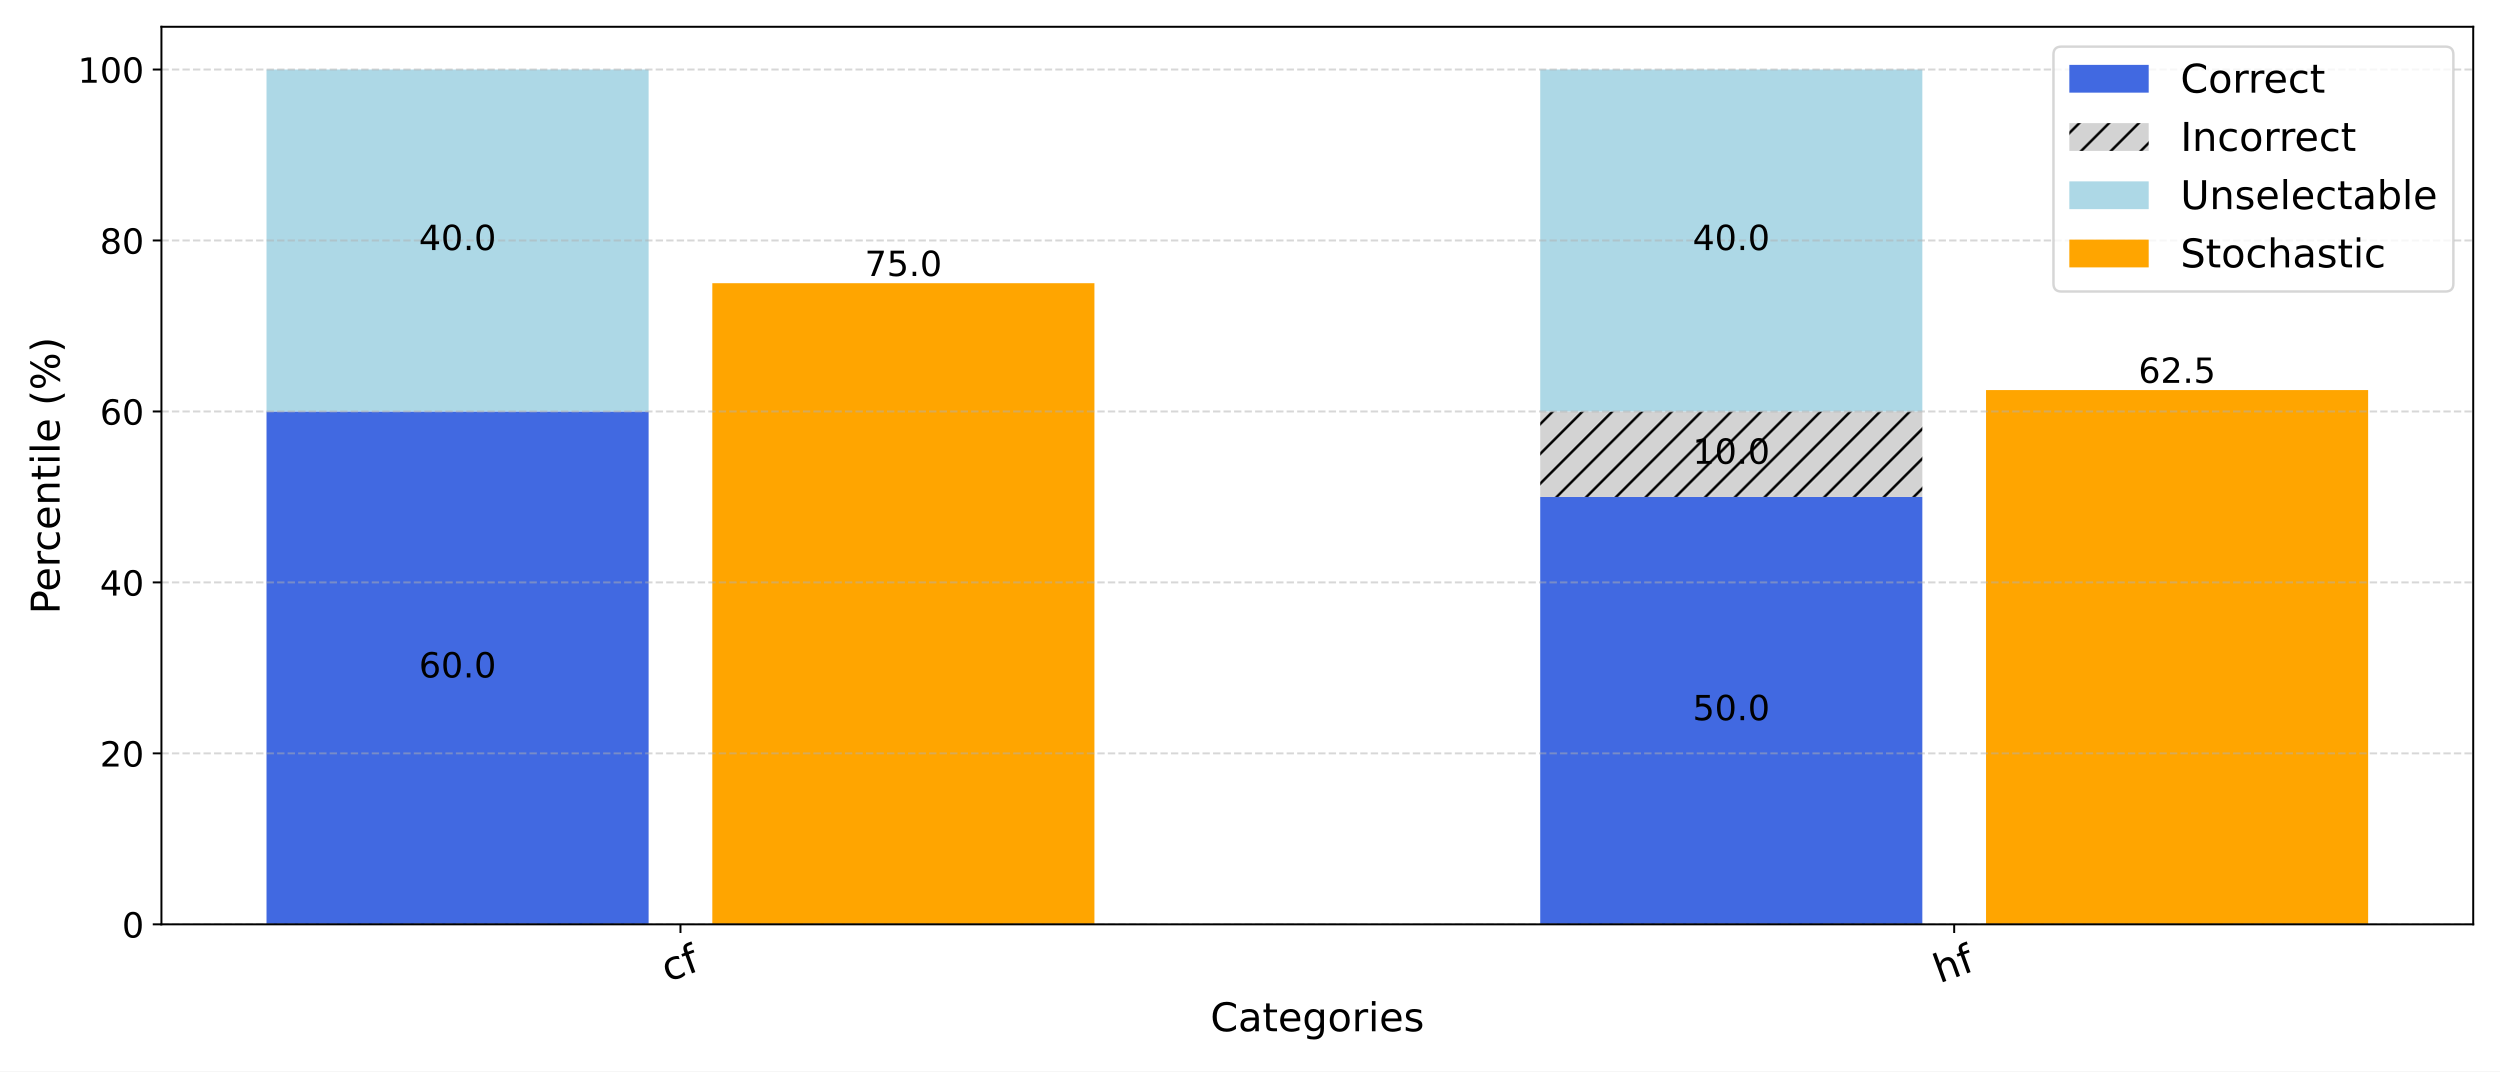
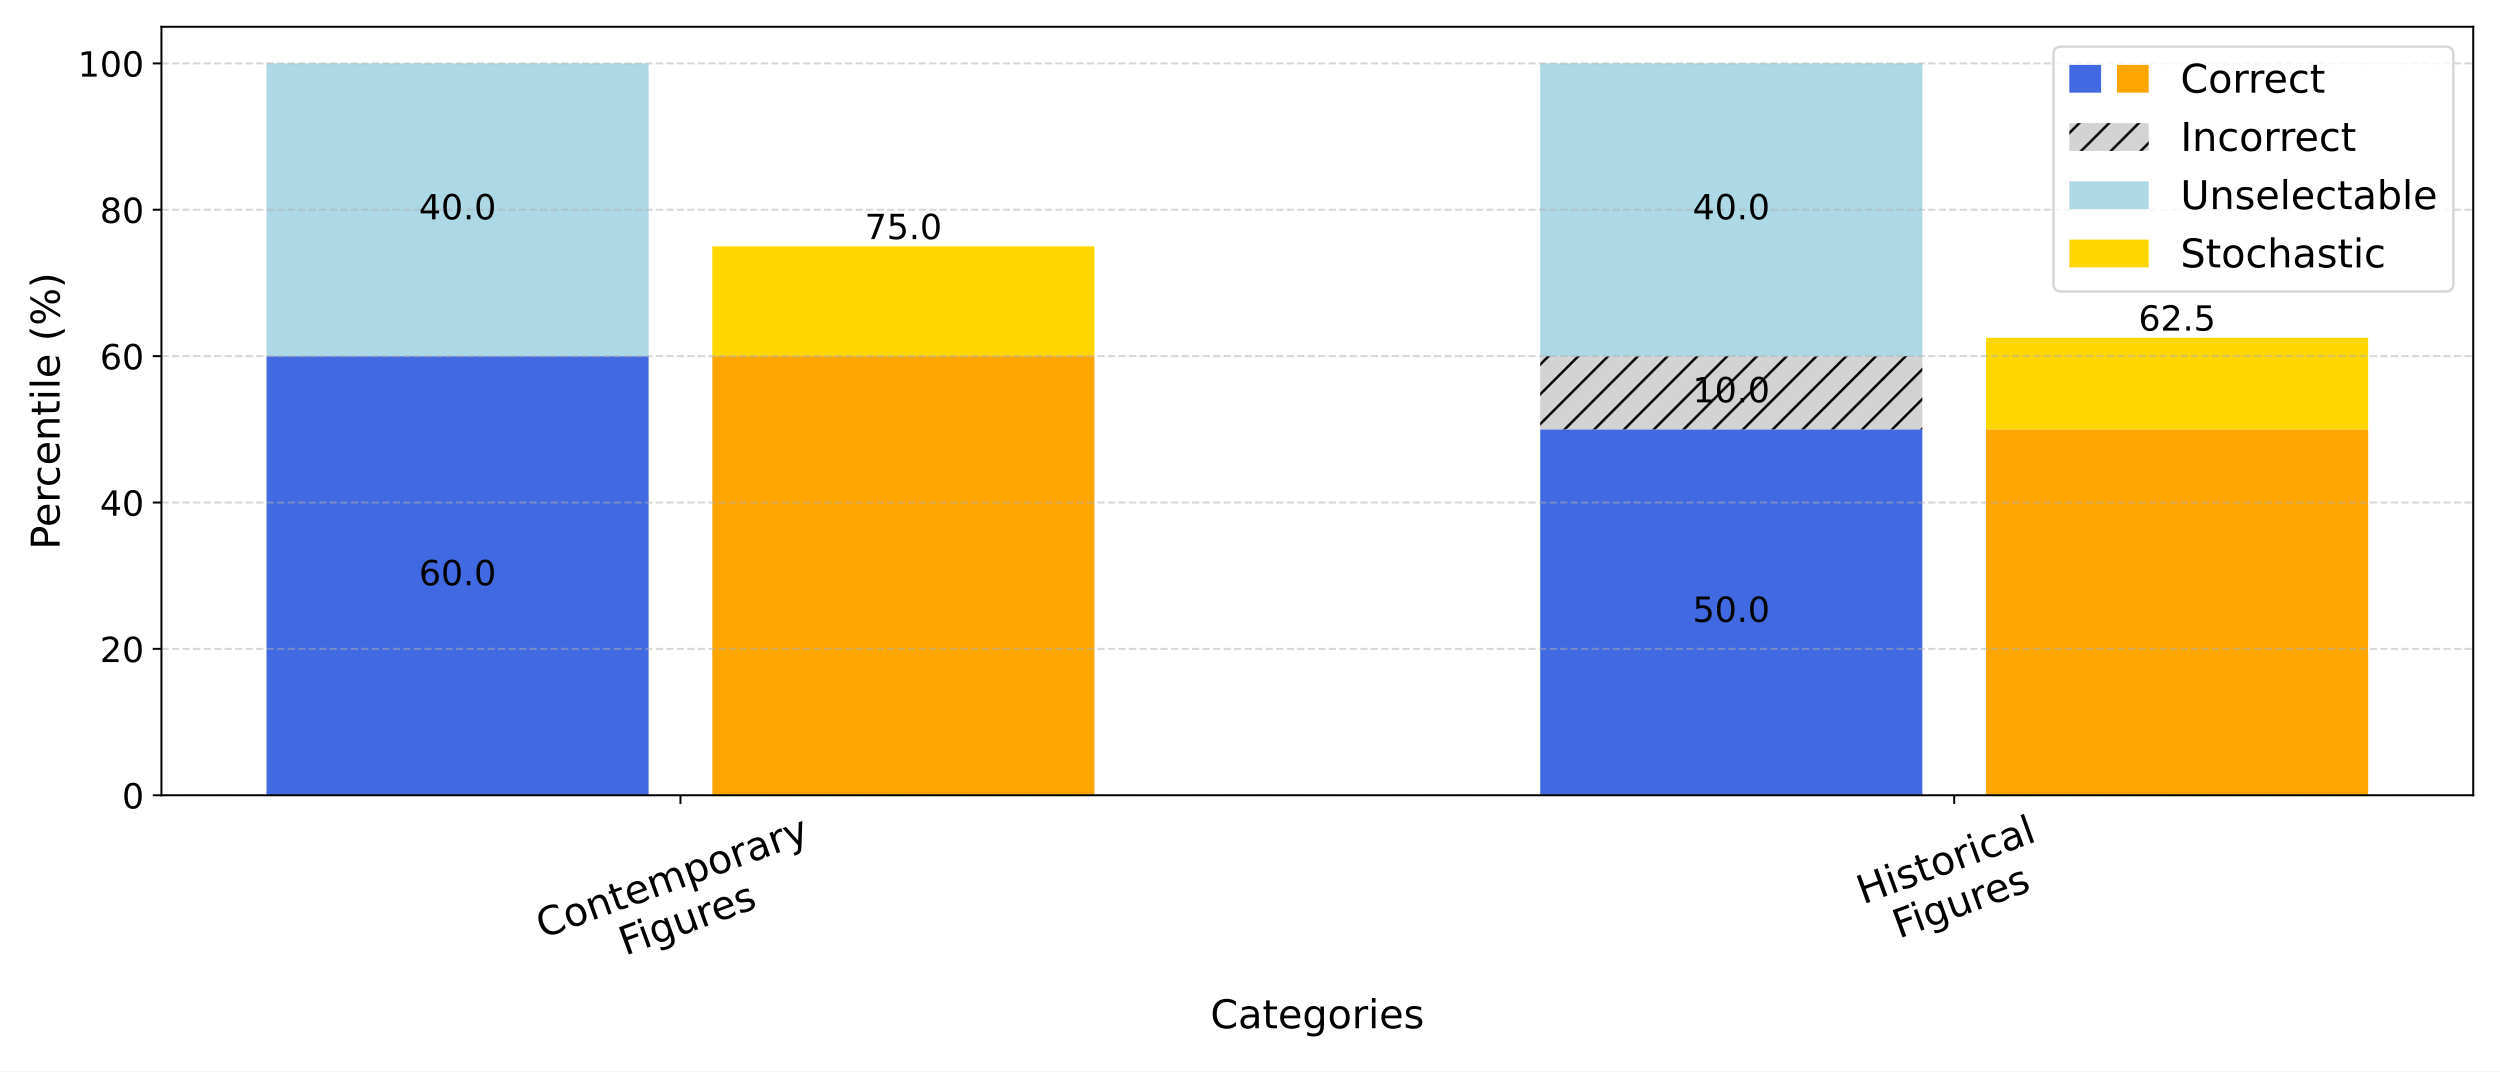
<svg xmlns="http://www.w3.org/2000/svg" xmlns:xlink="http://www.w3.org/1999/xlink" width="1008pt" height="432pt" viewBox="0 0 1008 432" version="1.1">
  <defs>
    <style type="text/css">*{stroke-linejoin: round; stroke-linecap: butt}</style>
  </defs>
  <g id="figure_1">
    <g id="patch_1">
      <path d="M 0 432  L 1008 432  L 1008 0  L 0 0  z " style="fill: #ffffff" />
    </g>
    <g id="axes_1">
      <g id="patch_2">
-         <path d="M 65.09 372.692  L 997.2 372.692  L 997.2 10.8  L 65.09 10.8  z " style="fill: #ffffff" />
+         <path d="M 65.09 320.65  L 997.2 320.65  L 997.2 10.8  L 65.09 10.8  z " style="fill: #ffffff" />
      </g>
      <g id="patch_3">
-         <path d="M 107.459 372.692  L 261.526 372.692  L 261.526 165.897  L 107.459 165.897  z " clip-path="url(#pc035e422dd)" style="fill: #4169e1" />
+         <path d="M 107.459 320.65  L 261.526 320.65  L 261.526 143.593  L 107.459 143.593  z " clip-path="url(#p443611113d)" style="fill: #4169e1" />
      </g>
      <g id="patch_4">
-         <path d="M 621.018 372.692  L 775.086 372.692  L 775.086 200.362  L 621.018 200.362  z " clip-path="url(#pc035e422dd)" style="fill: #4169e1" />
+         <path d="M 621.018 320.65  L 775.086 320.65  L 775.086 173.102  L 621.018 173.102  z " clip-path="url(#p443611113d)" style="fill: #4169e1" />
      </g>
      <g id="patch_5">
-         <path d="M 107.459 165.897  L 261.526 165.897  L 261.526 165.897  L 107.459 165.897  z " clip-path="url(#pc035e422dd)" style="fill: url(#h4be73d974c)" />
+         <path d="M 107.459 143.593  L 261.526 143.593  L 261.526 143.593  L 107.459 143.593  z " clip-path="url(#p443611113d)" style="fill: url(#hd17fb11d77)" />
      </g>
      <g id="patch_6">
-         <path d="M 621.018 200.362  L 775.086 200.362  L 775.086 165.897  L 621.018 165.897  z " clip-path="url(#pc035e422dd)" style="fill: url(#h4be73d974c)" />
+         <path d="M 621.018 173.102  L 775.086 173.102  L 775.086 143.593  L 621.018 143.593  z " clip-path="url(#p443611113d)" style="fill: url(#hd17fb11d77)" />
      </g>
      <g id="patch_7">
-         <path d="M 107.459 165.897  L 261.526 165.897  L 261.526 28.033  L 107.459 28.033  z " clip-path="url(#pc035e422dd)" style="fill: #add8e6" />
+         <path d="M 107.459 143.593  L 261.526 143.593  L 261.526 25.555  L 107.459 25.555  z " clip-path="url(#p443611113d)" style="fill: #add8e6" />
      </g>
      <g id="patch_8">
-         <path d="M 621.018 165.897  L 775.086 165.897  L 775.086 28.033  L 621.018 28.033  z " clip-path="url(#pc035e422dd)" style="fill: #add8e6" />
+         <path d="M 621.018 143.593  L 775.086 143.593  L 775.086 25.555  L 621.018 25.555  z " clip-path="url(#p443611113d)" style="fill: #add8e6" />
      </g>
      <g id="patch_9">
-         <path d="M 287.204 372.692  L 441.272 372.692  L 441.272 114.198  L 287.204 114.198  z " clip-path="url(#pc035e422dd)" style="fill: #ffa500" />
+         <path d="M 287.204 320.65  L 441.272 320.65  L 441.272 143.593  L 287.204 143.593  z " clip-path="url(#p443611113d)" style="fill: #ffa500" />
      </g>
      <g id="patch_10">
-         <path d="M 800.764 372.692  L 954.831 372.692  L 954.831 157.28  L 800.764 157.28  z " clip-path="url(#pc035e422dd)" style="fill: #ffa500" />
+         <path d="M 800.764 320.65  L 954.831 320.65  L 954.831 173.102  L 800.764 173.102  z " clip-path="url(#p443611113d)" style="fill: #ffa500" />
+       </g>
+       <g id="patch_11">
+         <path d="M 287.204 143.593  L 441.272 143.593  L 441.272 99.329  L 287.204 99.329  z " clip-path="url(#p443611113d)" style="fill: #ffd700" />
+       </g>
+       <g id="patch_12">
+         <path d="M 800.764 173.102  L 954.831 173.102  L 954.831 136.216  L 800.764 136.216  z " clip-path="url(#p443611113d)" style="fill: #ffd700" />
      </g>
      <g id="matplotlib.axis_1">
        <g id="xtick_1">
          <g id="line2d_1">
            <defs>
-               <path id="m4f9c32465f" d="M 0 0  L 0 3.5  " style="stroke: #000000; stroke-width: 0.8" />
+               <path id="mc19430ccce" d="M 0 0  L 0 3.5  " style="stroke: #000000; stroke-width: 0.8" />
            </defs>
            <g>
-               <use xlink:href="#m4f9c32465f" x="274.365" y="372.692" style="stroke: #000000; stroke-width: 0.8" />
+               <use xlink:href="#mc19430ccce" x="274.365" y="320.65" style="stroke: #000000; stroke-width: 0.8" />
            </g>
          </g>
          <g id="text_1">
-             <text style="font-size: 16px; font-family: 'DejaVu Sans', 'Bitstream Vera Sans', 'Computer Modern Sans Serif', 'Lucida Grande', 'Verdana', 'Geneva', 'Lucid', 'Arial', 'Helvetica', 'Avant Garde', sans-serif" transform="translate(269.0955 396.0515) rotate(-20)">cf</text>
+             <text style="font-size: 16px; font-family: 'DejaVu Sans', 'Bitstream Vera Sans', 'Computer Modern Sans Serif', 'Lucida Grande', 'Verdana', 'Geneva', 'Lucid', 'Arial', 'Helvetica', 'Avant Garde', sans-serif" transform="translate(218.6934 378.4692) rotate(-20)">Contemporary</text>
+             <text style="font-size: 16px; font-family: 'DejaVu Sans', 'Bitstream Vera Sans', 'Computer Modern Sans Serif', 'Lucida Grande', 'Verdana', 'Geneva', 'Lucid', 'Arial', 'Helvetica', 'Avant Garde', sans-serif" transform="translate(252.0723 385.3867) rotate(-20)">Figures</text>
          </g>
        </g>
        <g id="xtick_2">
          <g id="line2d_2">
            <g>
-               <use xlink:href="#m4f9c32465f" x="787.925" y="372.692" style="stroke: #000000; stroke-width: 0.8" />
+               <use xlink:href="#mc19430ccce" x="787.925" y="320.65" style="stroke: #000000; stroke-width: 0.8" />
            </g>
          </g>
          <g id="text_2">
-             <text style="font-size: 16px; font-family: 'DejaVu Sans', 'Bitstream Vera Sans', 'Computer Modern Sans Serif', 'Lucida Grande', 'Verdana', 'Geneva', 'Lucid', 'Arial', 'Helvetica', 'Avant Garde', sans-serif" transform="translate(782.024 396.5107) rotate(-20)">hf</text>
+             <text style="font-size: 16px; font-family: 'DejaVu Sans', 'Bitstream Vera Sans', 'Computer Modern Sans Serif', 'Lucida Grande', 'Verdana', 'Geneva', 'Lucid', 'Arial', 'Helvetica', 'Avant Garde', sans-serif" transform="translate(751.1581 364.7072) rotate(-20)">Historical</text>
+             <text style="font-size: 16px; font-family: 'DejaVu Sans', 'Bitstream Vera Sans', 'Computer Modern Sans Serif', 'Lucida Grande', 'Verdana', 'Geneva', 'Lucid', 'Arial', 'Helvetica', 'Avant Garde', sans-serif" transform="translate(765.6315 378.5056) rotate(-20)">Figures</text>
          </g>
        </g>
        <g id="text_3">
-           <text style="font-size: 16px; font-family: 'DejaVu Sans', 'Bitstream Vera Sans', 'Computer Modern Sans Serif', 'Lucida Grande', 'Verdana', 'Geneva', 'Lucid', 'Arial', 'Helvetica', 'Avant Garde', sans-serif; text-anchor: middle" x="531.145" y="415.795" transform="rotate(-0 531.145 415.795)">Categories</text>
+           <text style="font-size: 16px; font-family: 'DejaVu Sans', 'Bitstream Vera Sans', 'Computer Modern Sans Serif', 'Lucida Grande', 'Verdana', 'Geneva', 'Lucid', 'Arial', 'Helvetica', 'Avant Garde', sans-serif; text-anchor: middle" x="531.145" y="414.59" transform="rotate(-0 531.145 414.5896)">Categories</text>
        </g>
      </g>
      <g id="matplotlib.axis_2">
        <g id="ytick_1">
          <g id="line2d_3">
-             <path d="M 65.09 372.692  L 997.2 372.692  " clip-path="url(#pc035e422dd)" style="fill: none; stroke-dasharray: 2.96,1.28; stroke-dashoffset: 0; stroke: #b0b0b0; stroke-opacity: 0.5; stroke-width: 0.8" />
+             <path d="M 65.09 320.65  L 997.2 320.65  " clip-path="url(#p443611113d)" style="fill: none; stroke-dasharray: 2.96,1.28; stroke-dashoffset: 0; stroke: #b0b0b0; stroke-opacity: 0.5; stroke-width: 0.8" />
          </g>
          <g id="line2d_4">
            <defs>
-               <path id="m0a2d9abbfa" d="M 0 0  L -3.5 0  " style="stroke: #000000; stroke-width: 0.8" />
+               <path id="m6268ac37ed" d="M 0 0  L -3.5 0  " style="stroke: #000000; stroke-width: 0.8" />
            </defs>
            <g>
-               <use xlink:href="#m0a2d9abbfa" x="65.09" y="372.692" style="stroke: #000000; stroke-width: 0.8" />
+               <use xlink:href="#m6268ac37ed" x="65.09" y="320.65" style="stroke: #000000; stroke-width: 0.8" />
            </g>
          </g>
          <g id="text_4">
-             <text style="font-size: 14px; font-family: 'DejaVu Sans', 'Bitstream Vera Sans', 'Computer Modern Sans Serif', 'Lucida Grande', 'Verdana', 'Geneva', 'Lucid', 'Arial', 'Helvetica', 'Avant Garde', sans-serif; text-anchor: end" x="58.09" y="378.011" transform="rotate(-0 58.09 378.0108)">0</text>
+             <text style="font-size: 14px; font-family: 'DejaVu Sans', 'Bitstream Vera Sans', 'Computer Modern Sans Serif', 'Lucida Grande', 'Verdana', 'Geneva', 'Lucid', 'Arial', 'Helvetica', 'Avant Garde', sans-serif; text-anchor: end" x="58.09" y="325.969" transform="rotate(-0 58.09 325.9691)">0</text>
          </g>
        </g>
        <g id="ytick_2">
          <g id="line2d_5">
-             <path d="M 65.09 303.76  L 997.2 303.76  " clip-path="url(#pc035e422dd)" style="fill: none; stroke-dasharray: 2.96,1.28; stroke-dashoffset: 0; stroke: #b0b0b0; stroke-opacity: 0.5; stroke-width: 0.8" />
+             <path d="M 65.09 261.631  L 997.2 261.631  " clip-path="url(#p443611113d)" style="fill: none; stroke-dasharray: 2.96,1.28; stroke-dashoffset: 0; stroke: #b0b0b0; stroke-opacity: 0.5; stroke-width: 0.8" />
          </g>
          <g id="line2d_6">
            <g>
-               <use xlink:href="#m0a2d9abbfa" x="65.09" y="303.76" style="stroke: #000000; stroke-width: 0.8" />
+               <use xlink:href="#m6268ac37ed" x="65.09" y="261.631" style="stroke: #000000; stroke-width: 0.8" />
            </g>
          </g>
          <g id="text_5">
-             <text style="font-size: 14px; font-family: 'DejaVu Sans', 'Bitstream Vera Sans', 'Computer Modern Sans Serif', 'Lucida Grande', 'Verdana', 'Geneva', 'Lucid', 'Arial', 'Helvetica', 'Avant Garde', sans-serif; text-anchor: end" x="58.09" y="309.079" transform="rotate(-0 58.09 309.079)">20</text>
+             <text style="font-size: 14px; font-family: 'DejaVu Sans', 'Bitstream Vera Sans', 'Computer Modern Sans Serif', 'Lucida Grande', 'Verdana', 'Geneva', 'Lucid', 'Arial', 'Helvetica', 'Avant Garde', sans-serif; text-anchor: end" x="58.09" y="266.95" transform="rotate(-0 58.09 266.95)">20</text>
          </g>
        </g>
        <g id="ytick_3">
          <g id="line2d_7">
-             <path d="M 65.09 234.828  L 997.2 234.828  " clip-path="url(#pc035e422dd)" style="fill: none; stroke-dasharray: 2.96,1.28; stroke-dashoffset: 0; stroke: #b0b0b0; stroke-opacity: 0.5; stroke-width: 0.8" />
+             <path d="M 65.09 202.612  L 997.2 202.612  " clip-path="url(#p443611113d)" style="fill: none; stroke-dasharray: 2.96,1.28; stroke-dashoffset: 0; stroke: #b0b0b0; stroke-opacity: 0.5; stroke-width: 0.8" />
          </g>
          <g id="line2d_8">
            <g>
-               <use xlink:href="#m0a2d9abbfa" x="65.09" y="234.828" style="stroke: #000000; stroke-width: 0.8" />
+               <use xlink:href="#m6268ac37ed" x="65.09" y="202.612" style="stroke: #000000; stroke-width: 0.8" />
            </g>
          </g>
          <g id="text_6">
-             <text style="font-size: 14px; font-family: 'DejaVu Sans', 'Bitstream Vera Sans', 'Computer Modern Sans Serif', 'Lucida Grande', 'Verdana', 'Geneva', 'Lucid', 'Arial', 'Helvetica', 'Avant Garde', sans-serif; text-anchor: end" x="58.09" y="240.147" transform="rotate(-0 58.09 240.1472)">40</text>
+             <text style="font-size: 14px; font-family: 'DejaVu Sans', 'Bitstream Vera Sans', 'Computer Modern Sans Serif', 'Lucida Grande', 'Verdana', 'Geneva', 'Lucid', 'Arial', 'Helvetica', 'Avant Garde', sans-serif; text-anchor: end" x="58.09" y="207.931" transform="rotate(-0 58.09 207.9309)">40</text>
          </g>
        </g>
        <g id="ytick_4">
          <g id="line2d_9">
-             <path d="M 65.09 165.897  L 997.2 165.897  " clip-path="url(#pc035e422dd)" style="fill: none; stroke-dasharray: 2.96,1.28; stroke-dashoffset: 0; stroke: #b0b0b0; stroke-opacity: 0.5; stroke-width: 0.8" />
+             <path d="M 65.09 143.593  L 997.2 143.593  " clip-path="url(#p443611113d)" style="fill: none; stroke-dasharray: 2.96,1.28; stroke-dashoffset: 0; stroke: #b0b0b0; stroke-opacity: 0.5; stroke-width: 0.8" />
          </g>
          <g id="line2d_10">
            <g>
-               <use xlink:href="#m0a2d9abbfa" x="65.09" y="165.897" style="stroke: #000000; stroke-width: 0.8" />
+               <use xlink:href="#m6268ac37ed" x="65.09" y="143.593" style="stroke: #000000; stroke-width: 0.8" />
            </g>
          </g>
          <g id="text_7">
-             <text style="font-size: 14px; font-family: 'DejaVu Sans', 'Bitstream Vera Sans', 'Computer Modern Sans Serif', 'Lucida Grande', 'Verdana', 'Geneva', 'Lucid', 'Arial', 'Helvetica', 'Avant Garde', sans-serif; text-anchor: end" x="58.09" y="171.215" transform="rotate(-0 58.09 171.2154)">60</text>
+             <text style="font-size: 14px; font-family: 'DejaVu Sans', 'Bitstream Vera Sans', 'Computer Modern Sans Serif', 'Lucida Grande', 'Verdana', 'Geneva', 'Lucid', 'Arial', 'Helvetica', 'Avant Garde', sans-serif; text-anchor: end" x="58.09" y="148.912" transform="rotate(-0 58.09 148.9118)">60</text>
          </g>
        </g>
        <g id="ytick_5">
          <g id="line2d_11">
-             <path d="M 65.09 96.965  L 997.2 96.965  " clip-path="url(#pc035e422dd)" style="fill: none; stroke-dasharray: 2.96,1.28; stroke-dashoffset: 0; stroke: #b0b0b0; stroke-opacity: 0.5; stroke-width: 0.8" />
+             <path d="M 65.09 84.574  L 997.2 84.574  " clip-path="url(#p443611113d)" style="fill: none; stroke-dasharray: 2.96,1.28; stroke-dashoffset: 0; stroke: #b0b0b0; stroke-opacity: 0.5; stroke-width: 0.8" />
          </g>
          <g id="line2d_12">
            <g>
-               <use xlink:href="#m0a2d9abbfa" x="65.09" y="96.965" style="stroke: #000000; stroke-width: 0.8" />
+               <use xlink:href="#m6268ac37ed" x="65.09" y="84.574" style="stroke: #000000; stroke-width: 0.8" />
            </g>
          </g>
          <g id="text_8">
-             <text style="font-size: 14px; font-family: 'DejaVu Sans', 'Bitstream Vera Sans', 'Computer Modern Sans Serif', 'Lucida Grande', 'Verdana', 'Geneva', 'Lucid', 'Arial', 'Helvetica', 'Avant Garde', sans-serif; text-anchor: end" x="58.09" y="102.284" transform="rotate(-0 58.09 102.2836)">80</text>
+             <text style="font-size: 14px; font-family: 'DejaVu Sans', 'Bitstream Vera Sans', 'Computer Modern Sans Serif', 'Lucida Grande', 'Verdana', 'Geneva', 'Lucid', 'Arial', 'Helvetica', 'Avant Garde', sans-serif; text-anchor: end" x="58.09" y="89.893" transform="rotate(-0 58.09 89.89276)">80</text>
          </g>
        </g>
        <g id="ytick_6">
          <g id="line2d_13">
-             <path d="M 65.09 28.033  L 997.2 28.033  " clip-path="url(#pc035e422dd)" style="fill: none; stroke-dasharray: 2.96,1.28; stroke-dashoffset: 0; stroke: #b0b0b0; stroke-opacity: 0.5; stroke-width: 0.8" />
+             <path d="M 65.09 25.555  L 997.2 25.555  " clip-path="url(#p443611113d)" style="fill: none; stroke-dasharray: 2.96,1.28; stroke-dashoffset: 0; stroke: #b0b0b0; stroke-opacity: 0.5; stroke-width: 0.8" />
          </g>
          <g id="line2d_14">
            <g>
-               <use xlink:href="#m0a2d9abbfa" x="65.09" y="28.033" style="stroke: #000000; stroke-width: 0.8" />
+               <use xlink:href="#m6268ac37ed" x="65.09" y="25.555" style="stroke: #000000; stroke-width: 0.8" />
            </g>
          </g>
          <g id="text_9">
-             <text style="font-size: 14px; font-family: 'DejaVu Sans', 'Bitstream Vera Sans', 'Computer Modern Sans Serif', 'Lucida Grande', 'Verdana', 'Geneva', 'Lucid', 'Arial', 'Helvetica', 'Avant Garde', sans-serif; text-anchor: end" x="58.09" y="33.352" transform="rotate(-0 58.09 33.35185)">100</text>
+             <text style="font-size: 14px; font-family: 'DejaVu Sans', 'Bitstream Vera Sans', 'Computer Modern Sans Serif', 'Lucida Grande', 'Verdana', 'Geneva', 'Lucid', 'Arial', 'Helvetica', 'Avant Garde', sans-serif; text-anchor: end" x="58.09" y="30.874" transform="rotate(-0 58.09 30.87368)">100</text>
          </g>
        </g>
        <g id="text_10">
-           <text style="font-size: 16px; font-family: 'DejaVu Sans', 'Bitstream Vera Sans', 'Computer Modern Sans Serif', 'Lucida Grande', 'Verdana', 'Geneva', 'Lucid', 'Arial', 'Helvetica', 'Avant Garde', sans-serif; text-anchor: middle" x="24.04" y="191.746" transform="rotate(-90 24.04 191.7459)">Percentile (%)</text>
-         </g>
-       </g>
-       <g id="patch_11">
-         <path d="M 65.09 372.692  L 65.09 10.8  " style="fill: none; stroke: #000000; stroke-width: 0.8; stroke-linejoin: miter; stroke-linecap: square" />
-       </g>
-       <g id="patch_12">
-         <path d="M 997.2 372.692  L 997.2 10.8  " style="fill: none; stroke: #000000; stroke-width: 0.8; stroke-linejoin: miter; stroke-linecap: square" />
+           <text style="font-size: 16px; font-family: 'DejaVu Sans', 'Bitstream Vera Sans', 'Computer Modern Sans Serif', 'Lucida Grande', 'Verdana', 'Geneva', 'Lucid', 'Arial', 'Helvetica', 'Avant Garde', sans-serif; text-anchor: middle" x="24.04" y="165.725" transform="rotate(-90 24.04 165.7251)">Percentile (%)</text>
+         </g>
      </g>
      <g id="patch_13">
-         <path d="M 65.09 372.692  L 997.2 372.692  " style="fill: none; stroke: #000000; stroke-width: 0.8; stroke-linejoin: miter; stroke-linecap: square" />
+         <path d="M 65.09 320.65  L 65.09 10.8  " style="fill: none; stroke: #000000; stroke-width: 0.8; stroke-linejoin: miter; stroke-linecap: square" />
      </g>
      <g id="patch_14">
+         <path d="M 997.2 320.65  L 997.2 10.8  " style="fill: none; stroke: #000000; stroke-width: 0.8; stroke-linejoin: miter; stroke-linecap: square" />
+       </g>
+       <g id="patch_15">
+         <path d="M 65.09 320.65  L 997.2 320.65  " style="fill: none; stroke: #000000; stroke-width: 0.8; stroke-linejoin: miter; stroke-linecap: square" />
+       </g>
+       <g id="patch_16">
        <path d="M 65.09 10.8  L 997.2 10.8  " style="fill: none; stroke: #000000; stroke-width: 0.8; stroke-linejoin: miter; stroke-linecap: square" />
      </g>
      <g id="text_11">
-         <text style="font-size: 14px; font-family: 'DejaVu Sans', 'Bitstream Vera Sans', 'Computer Modern Sans Serif', 'Lucida Grande', 'Verdana', 'Geneva', 'Lucid', 'Arial', 'Helvetica', 'Avant Garde', sans-serif; text-anchor: middle" x="184.493" y="273.157" transform="rotate(-0 184.4925 273.1573)">60.0</text>
+         <text style="font-size: 14px; font-family: 'DejaVu Sans', 'Bitstream Vera Sans', 'Computer Modern Sans Serif', 'Lucida Grande', 'Verdana', 'Geneva', 'Lucid', 'Arial', 'Helvetica', 'Avant Garde', sans-serif; text-anchor: middle" x="184.493" y="235.985" transform="rotate(-0 184.4925 235.9847)">60.0</text>
      </g>
      <g id="text_12">
-         <text style="font-size: 14px; font-family: 'DejaVu Sans', 'Bitstream Vera Sans', 'Computer Modern Sans Serif', 'Lucida Grande', 'Verdana', 'Geneva', 'Lucid', 'Arial', 'Helvetica', 'Avant Garde', sans-serif; text-anchor: middle" x="698.052" y="290.39" transform="rotate(-0 698.0517 290.3903)">50.0</text>
+         <text style="font-size: 14px; font-family: 'DejaVu Sans', 'Bitstream Vera Sans', 'Computer Modern Sans Serif', 'Lucida Grande', 'Verdana', 'Geneva', 'Lucid', 'Arial', 'Helvetica', 'Avant Garde', sans-serif; text-anchor: middle" x="698.052" y="250.739" transform="rotate(-0 698.0517 250.7395)">50.0</text>
      </g>
      <g id="text_13">
-         <text style="font-size: 14px; font-family: 'DejaVu Sans', 'Bitstream Vera Sans', 'Computer Modern Sans Serif', 'Lucida Grande', 'Verdana', 'Geneva', 'Lucid', 'Arial', 'Helvetica', 'Avant Garde', sans-serif; text-anchor: middle" x="698.052" y="186.993" transform="rotate(-0 698.0517 186.9926)">10.0</text>
+         <text style="font-size: 14px; font-family: 'DejaVu Sans', 'Bitstream Vera Sans', 'Computer Modern Sans Serif', 'Lucida Grande', 'Verdana', 'Geneva', 'Lucid', 'Arial', 'Helvetica', 'Avant Garde', sans-serif; text-anchor: middle" x="698.052" y="162.211" transform="rotate(-0 698.0517 162.2108)">10.0</text>
      </g>
      <g id="text_14">
-         <text style="font-size: 14px; font-family: 'DejaVu Sans', 'Bitstream Vera Sans', 'Computer Modern Sans Serif', 'Lucida Grande', 'Verdana', 'Geneva', 'Lucid', 'Arial', 'Helvetica', 'Avant Garde', sans-serif; text-anchor: middle" x="184.493" y="100.828" transform="rotate(-0 184.4925 100.8279)">40.0</text>
+         <text style="font-size: 14px; font-family: 'DejaVu Sans', 'Bitstream Vera Sans', 'Computer Modern Sans Serif', 'Lucida Grande', 'Verdana', 'Geneva', 'Lucid', 'Arial', 'Helvetica', 'Avant Garde', sans-serif; text-anchor: middle" x="184.493" y="88.437" transform="rotate(-0 184.4925 88.43698)">40.0</text>
      </g>
      <g id="text_15">
-         <text style="font-size: 14px; font-family: 'DejaVu Sans', 'Bitstream Vera Sans', 'Computer Modern Sans Serif', 'Lucida Grande', 'Verdana', 'Geneva', 'Lucid', 'Arial', 'Helvetica', 'Avant Garde', sans-serif; text-anchor: middle" x="698.052" y="100.828" transform="rotate(-0 698.0517 100.8279)">40.0</text>
+         <text style="font-size: 14px; font-family: 'DejaVu Sans', 'Bitstream Vera Sans', 'Computer Modern Sans Serif', 'Lucida Grande', 'Verdana', 'Geneva', 'Lucid', 'Arial', 'Helvetica', 'Avant Garde', sans-serif; text-anchor: middle" x="698.052" y="88.437" transform="rotate(-0 698.0517 88.43698)">40.0</text>
      </g>
      <g id="text_16">
-         <text style="font-size: 14px; font-family: 'DejaVu Sans', 'Bitstream Vera Sans', 'Computer Modern Sans Serif', 'Lucida Grande', 'Verdana', 'Geneva', 'Lucid', 'Arial', 'Helvetica', 'Avant Garde', sans-serif; text-anchor: middle" x="364.238" y="111.286" transform="rotate(-0 364.2383 111.2861)">75.0</text>
+         <text style="font-size: 14px; font-family: 'DejaVu Sans', 'Bitstream Vera Sans', 'Computer Modern Sans Serif', 'Lucida Grande', 'Verdana', 'Geneva', 'Lucid', 'Arial', 'Helvetica', 'Avant Garde', sans-serif; text-anchor: middle" x="364.238" y="96.417" transform="rotate(-0 364.2383 96.41706)">75.0</text>
      </g>
      <g id="text_17">
-         <text style="font-size: 14px; font-family: 'DejaVu Sans', 'Bitstream Vera Sans', 'Computer Modern Sans Serif', 'Lucida Grande', 'Verdana', 'Geneva', 'Lucid', 'Arial', 'Helvetica', 'Avant Garde', sans-serif; text-anchor: middle" x="877.797" y="154.368" transform="rotate(-0 877.7975 154.3685)">62.5</text>
+         <text style="font-size: 14px; font-family: 'DejaVu Sans', 'Bitstream Vera Sans', 'Computer Modern Sans Serif', 'Lucida Grande', 'Verdana', 'Geneva', 'Lucid', 'Arial', 'Helvetica', 'Avant Garde', sans-serif; text-anchor: middle" x="877.797" y="133.304" transform="rotate(-0 877.7975 133.304)">62.5</text>
      </g>
      <g id="legend_1">
-         <g id="patch_15">
+         <g id="patch_17">
          <path d="M 831.158 117.54  L 986 117.54  Q 989.2 117.54 989.2 114.34  L 989.2 22  Q 989.2 18.8 986 18.8  L 831.158 18.8  Q 827.957 18.8 827.957 22  L 827.957 114.34  Q 827.957 117.54 831.158 117.54  z " style="fill: #ffffff; opacity: 0.8; stroke: #cccccc; stroke-linejoin: miter" />
        </g>
-         <g id="patch_16">
-           <path d="M 834.357 37.358  L 866.357 37.358  L 866.357 26.157  L 834.357 26.157  z " style="fill: #4169e1" />
+         <g id="patch_18">
+           <path d="M 834.357 37.358  L 847.158 37.358  L 847.158 26.157  L 834.357 26.157  z " style="fill: #4169e1" />
+         </g>
+         <g id="patch_19">
+           <path d="M 853.558 37.358  L 866.357 37.358  L 866.357 26.157  L 853.558 26.157  z " style="fill: #ffa500" />
        </g>
        <g id="text_18">
          <text style="font-size: 16px; font-family: 'DejaVu Sans', 'Bitstream Vera Sans', 'Computer Modern Sans Serif', 'Lucida Grande', 'Verdana', 'Geneva', 'Lucid', 'Arial', 'Helvetica', 'Avant Garde', sans-serif; text-anchor: start" x="879.158" y="37.358" transform="rotate(-0 879.1575 37.3575)">Correct</text>
        </g>
-         <g id="patch_17">
-           <path d="M 834.357 60.843  L 866.357 60.843  L 866.357 49.642  L 834.357 49.642  z " style="fill: url(#h4be73d974c)" />
+         <g id="patch_20">
+           <path d="M 834.357 60.843  L 866.357 60.843  L 866.357 49.642  L 834.357 49.642  z " style="fill: url(#hd17fb11d77)" />
        </g>
        <g id="text_19">
          <text style="font-size: 16px; font-family: 'DejaVu Sans', 'Bitstream Vera Sans', 'Computer Modern Sans Serif', 'Lucida Grande', 'Verdana', 'Geneva', 'Lucid', 'Arial', 'Helvetica', 'Avant Garde', sans-serif; text-anchor: start" x="879.158" y="60.843" transform="rotate(-0 879.1575 60.8425)">Incorrect</text>
        </g>
-         <g id="patch_18">
+         <g id="patch_21">
          <path d="M 834.357 84.328  L 866.357 84.328  L 866.357 73.127  L 834.357 73.127  z " style="fill: #add8e6" />
        </g>
        <g id="text_20">
          <text style="font-size: 16px; font-family: 'DejaVu Sans', 'Bitstream Vera Sans', 'Computer Modern Sans Serif', 'Lucida Grande', 'Verdana', 'Geneva', 'Lucid', 'Arial', 'Helvetica', 'Avant Garde', sans-serif; text-anchor: start" x="879.158" y="84.328" transform="rotate(-0 879.1575 84.3275)">Unselectable</text>
        </g>
-         <g id="patch_19">
-           <path d="M 834.357 107.812  L 866.357 107.812  L 866.357 96.612  L 834.357 96.612  z " style="fill: #ffa500" />
+         <g id="patch_22">
+           <path d="M 834.357 107.812  L 866.357 107.812  L 866.357 96.612  L 834.357 96.612  z " style="fill: #ffd700" />
        </g>
        <g id="text_21">
          <text style="font-size: 16px; font-family: 'DejaVu Sans', 'Bitstream Vera Sans', 'Computer Modern Sans Serif', 'Lucida Grande', 'Verdana', 'Geneva', 'Lucid', 'Arial', 'Helvetica', 'Avant Garde', sans-serif; text-anchor: start" x="879.158" y="107.812" transform="rotate(-0 879.1575 107.8125)">Stochastic</text>
        </g>
      </g>
    </g>
  </g>
  <defs>
-     <clipPath id="pc035e422dd">
-       <rect x="65.09" y="10.8" width="932.11" height="361.892" />
+     <clipPath id="p443611113d">
+       <rect x="65.09" y="10.8" width="932.11" height="309.85" />
    </clipPath>
  </defs>
  <defs>
-     <pattern id="h4be73d974c" patternUnits="userSpaceOnUse" x="0" y="0" width="72" height="72">
+     <pattern id="hd17fb11d77" patternUnits="userSpaceOnUse" x="0" y="0" width="72" height="72">
      <rect x="0" y="0" width="73" height="73" fill="#d3d3d3" />
      <path d="M -36 36  L 36 -36  M -30 42  L 42 -30  M -24 48  L 48 -24  M -18 54  L 54 -18  M -12 60  L 60 -12  M -6 66  L 66 -6  M 0 72  L 72 0  M 6 78  L 78 6  M 12 84  L 84 12  M 18 90  L 90 18  M 24 96  L 96 24  M 30 102  L 102 30  M 36 108  L 108 36  " style="fill: #000000; stroke: #000000; stroke-width: 1.0; stroke-linecap: butt; stroke-linejoin: miter" />
    </pattern>
  </defs>
</svg>
